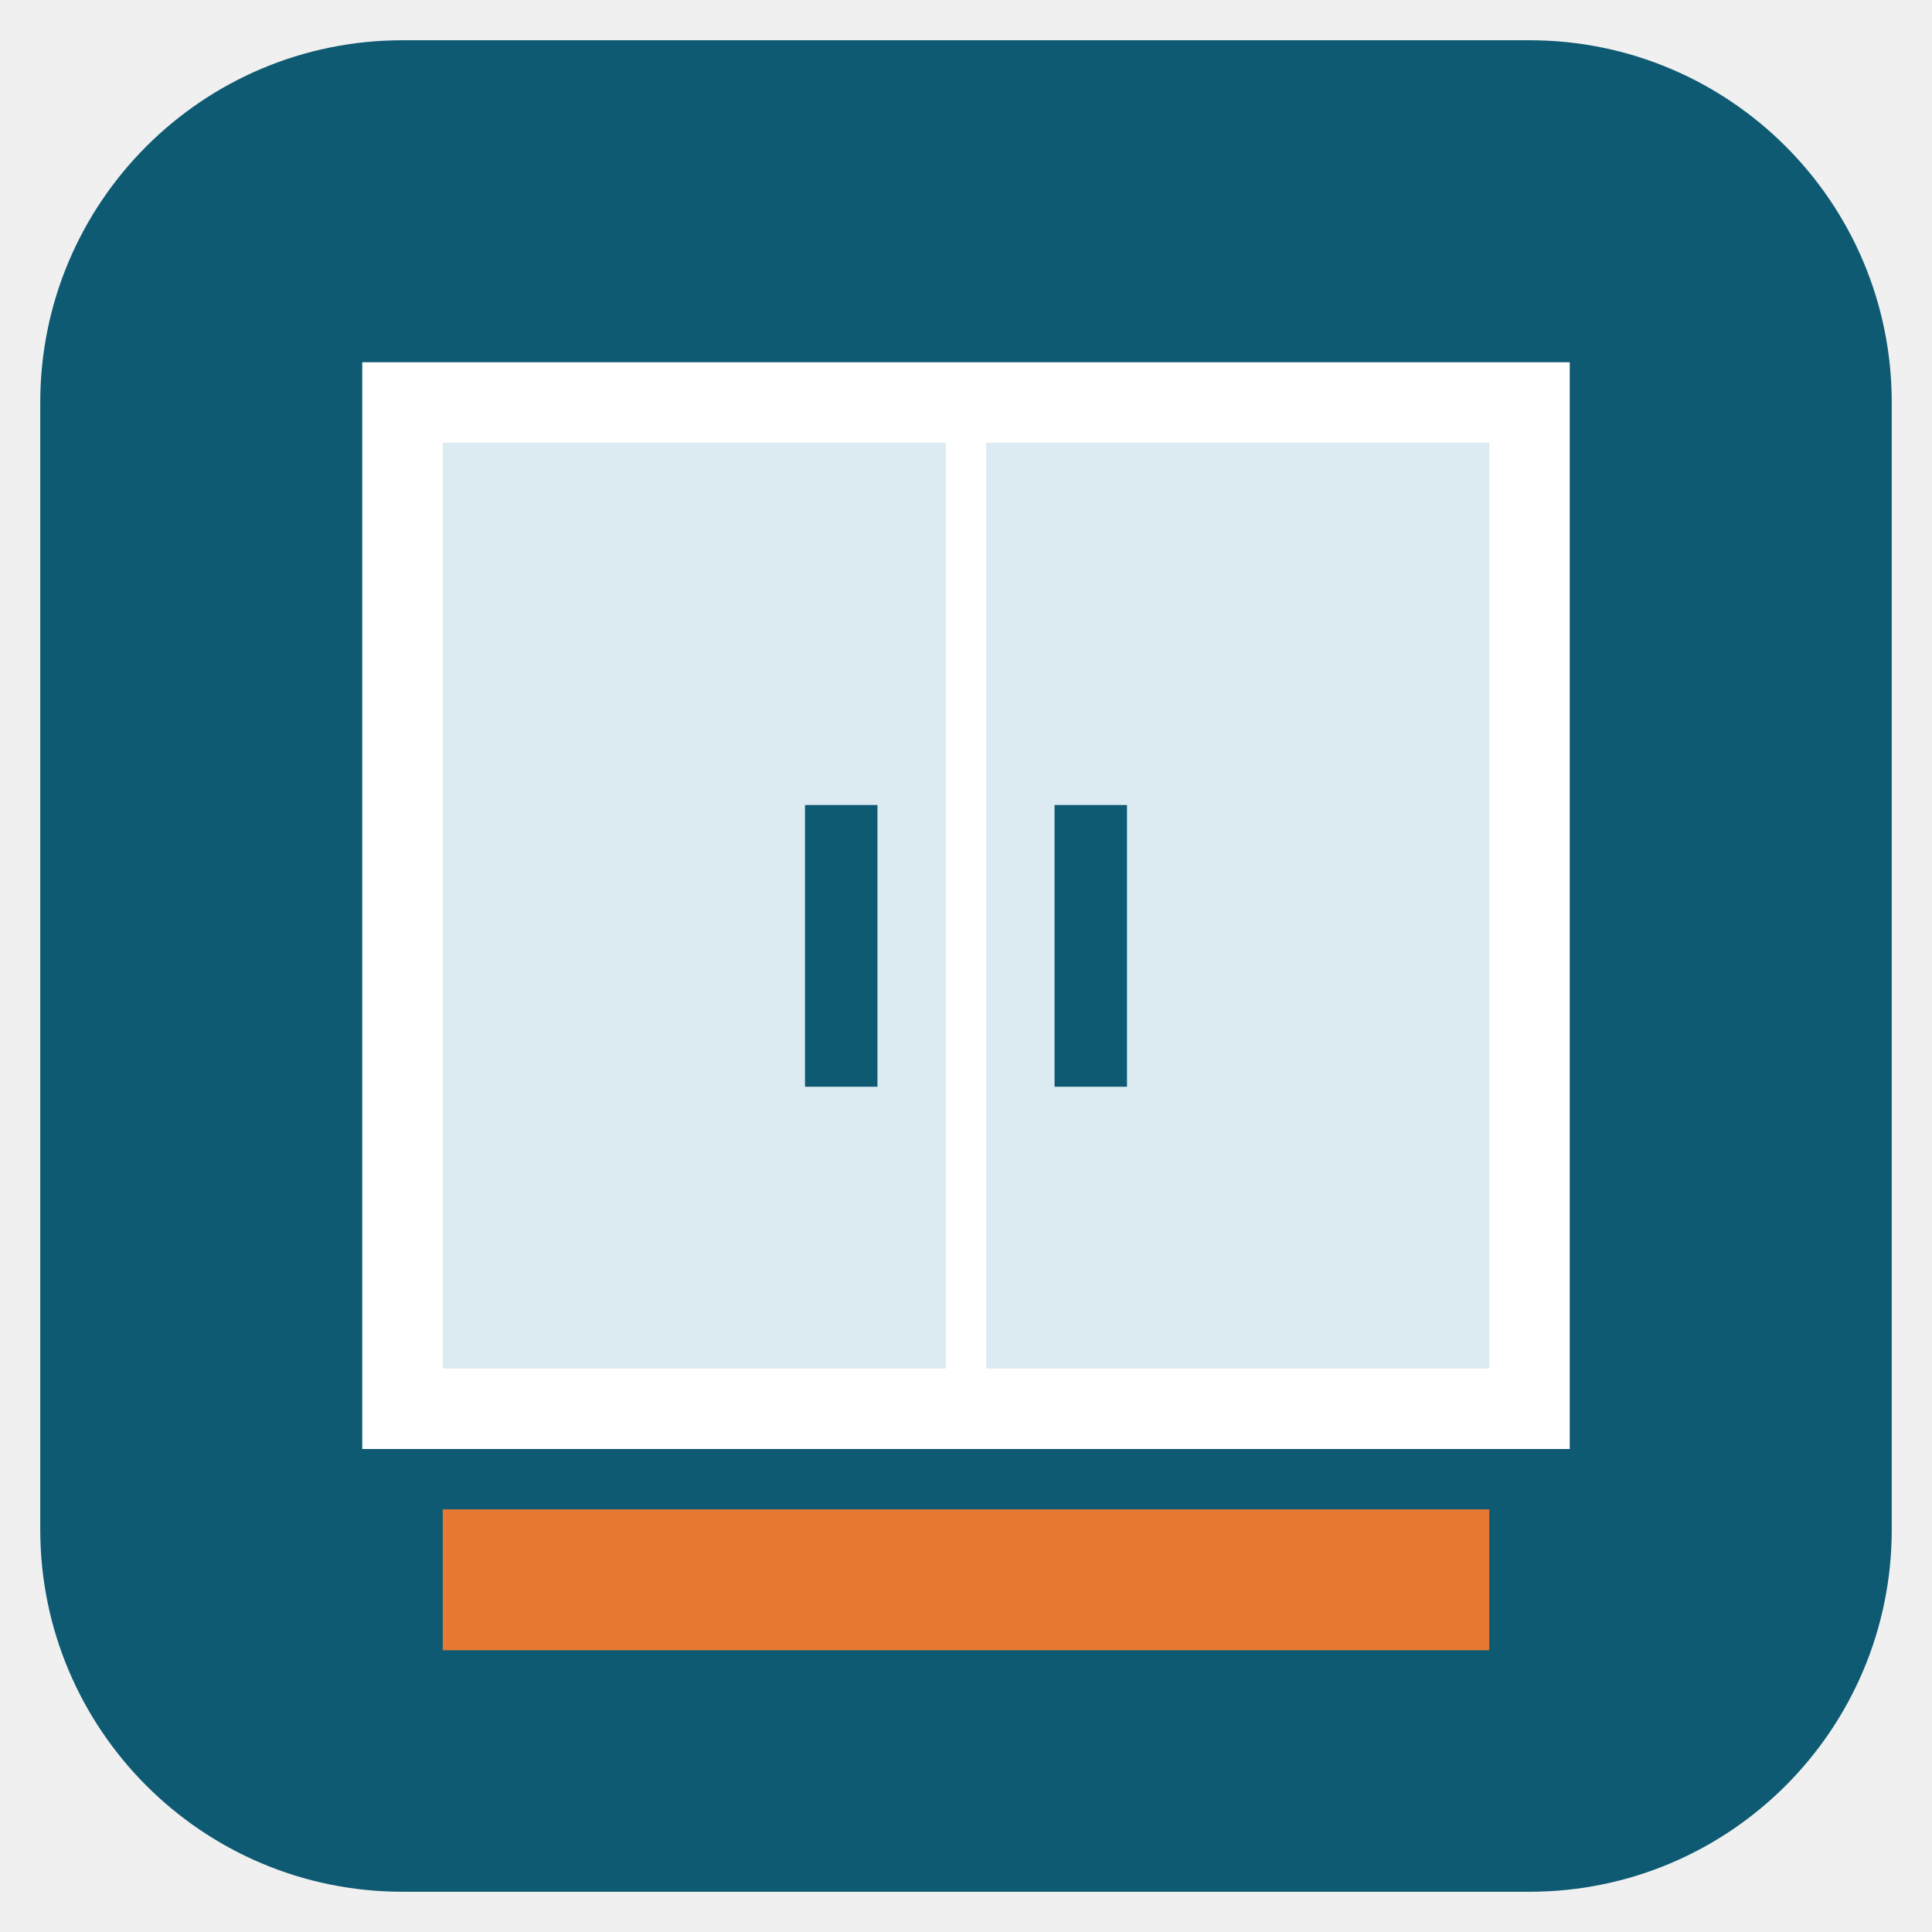
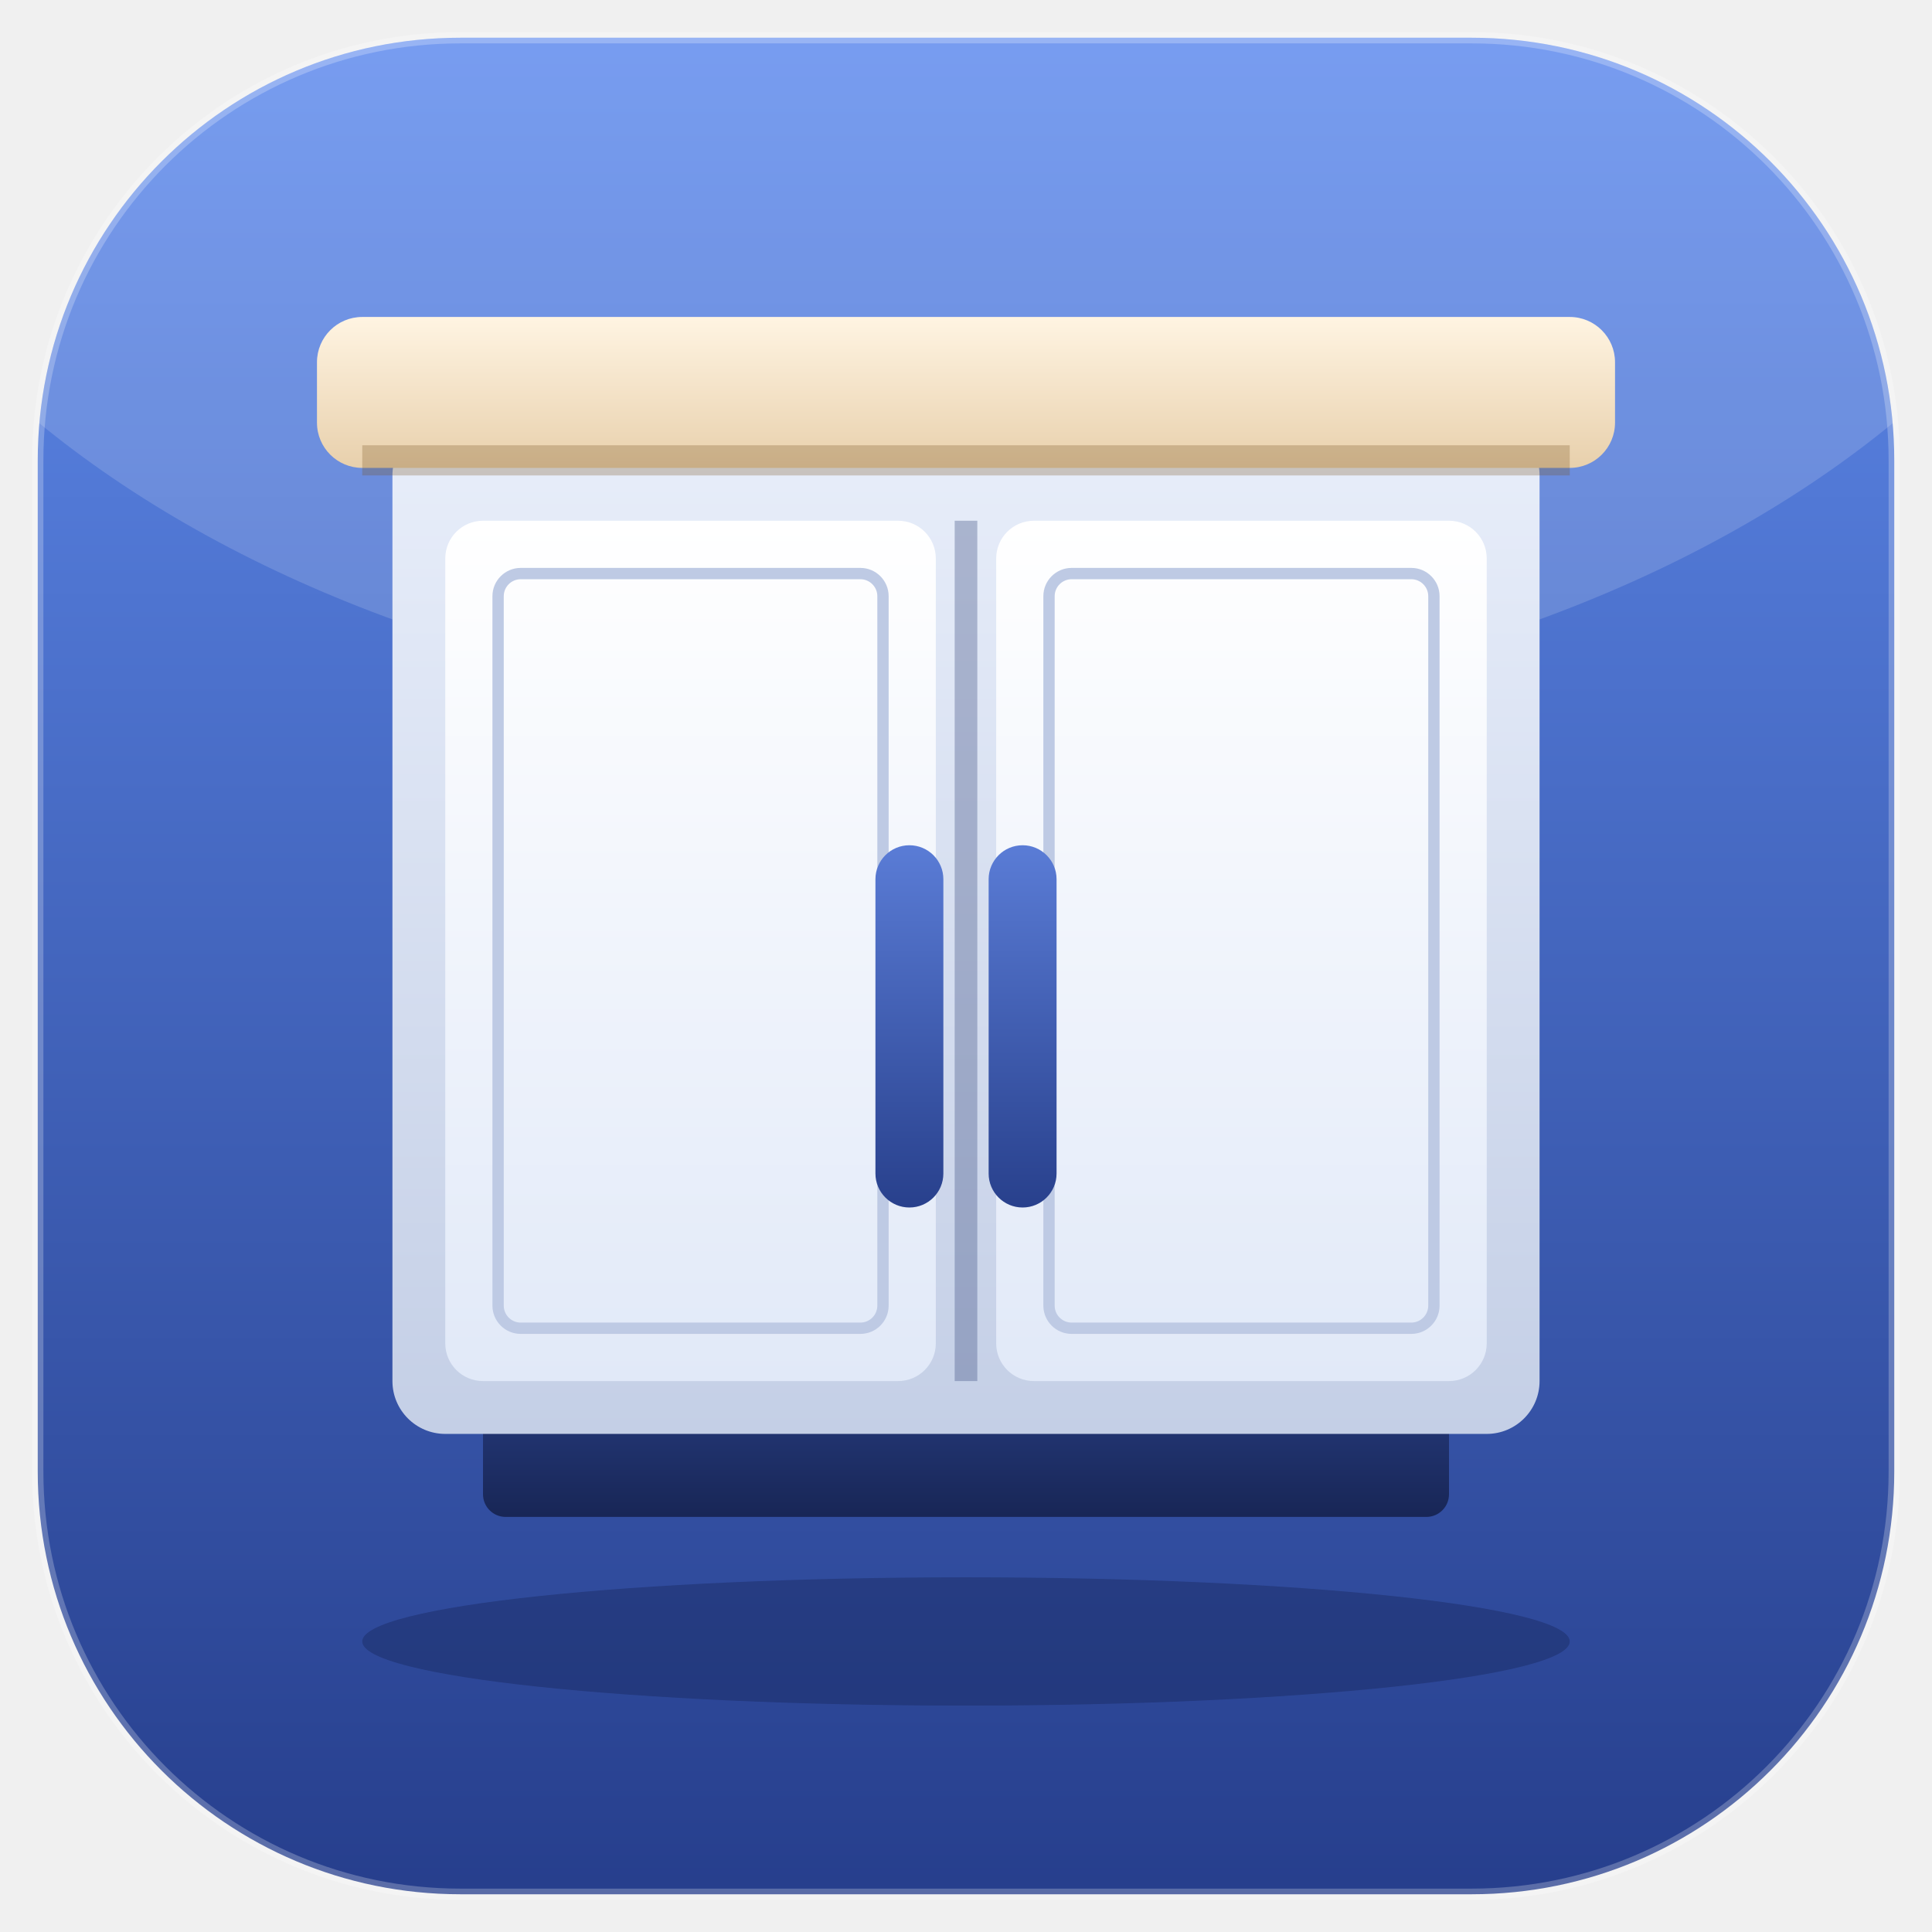
- <svg xmlns="http://www.w3.org/2000/svg" viewBox="0 0 48 48">
-   <rect x="1" y="1" width="46" height="46" rx="9" fill="#0e5a73" />
-   <rect x="9" y="9" width="30" height="27" fill="#fff" />
-   <rect x="11" y="11" width="12.5" height="23" fill="#dcebf1" />
-   <rect x="24.5" y="11" width="12.5" height="23" fill="#dcebf1" />
-   <rect x="20" y="20" width="1.8" height="7" fill="#0e5a73" />
-   <rect x="26.2" y="20" width="1.8" height="7" fill="#0e5a73" />
-   <rect x="11" y="37.5" width="26" height="3.5" fill="#e67832" />
+ <svg xmlns="http://www.w3.org/2000/svg" viewBox="0 0 512 512">
+   <defs>
+     <linearGradient id="tile" x1="0" y1="0" x2="0" y2="1">
+       <stop offset="0" stop-color="#608cee" />
+       <stop offset="1" stop-color="#263e8c" />
+     </linearGradient>
+     <linearGradient id="body" x1="0" y1="0" x2="0" y2="1">
+       <stop offset="0" stop-color="#e8eefa" />
+       <stop offset="1" stop-color="#c4cfe6" />
+     </linearGradient>
+     <linearGradient id="top" x1="0" y1="0" x2="0" y2="1">
+       <stop offset="0" stop-color="#fff4e2" />
+       <stop offset="1" stop-color="#e8d0ac" />
+     </linearGradient>
+     <linearGradient id="door" x1="0" y1="0" x2="0" y2="1">
+       <stop offset="0" stop-color="#ffffff" />
+       <stop offset="1" stop-color="#e1e9f8" />
+     </linearGradient>
+     <linearGradient id="pull" x1="0" y1="0" x2="0" y2="1">
+       <stop offset="0" stop-color="#5a7cd6" />
+       <stop offset="1" stop-color="#28408c" />
+     </linearGradient>
+     <linearGradient id="plinth" x1="0" y1="0" x2="0" y2="1">
+       <stop offset="0" stop-color="#243878" />
+       <stop offset="1" stop-color="#182656" />
+     </linearGradient>
+     <clipPath id="clip">
+       <rect x="10" y="10" width="492" height="492" rx="112" />
+     </clipPath>
+   </defs>
+   <rect x="10" y="10" width="492" height="492" rx="112" fill="url(#tile)" />
+   <ellipse cx="256" cy="-20" rx="316" ry="210" fill="#fff" opacity=".15" clip-path="url(#clip)" />
+   <rect x="10" y="10" width="492" height="492" rx="112" fill="none" stroke="#fff" stroke-opacity=".24" stroke-width="3" />
+   <ellipse cx="256" cy="435" rx="160" ry="17" fill="#0a143c" opacity=".28" />
+   <rect x="128" y="372" width="256" height="30" rx="6" fill="url(#plinth)" />
+   <rect x="104" y="112" width="304" height="268" rx="14" fill="url(#body)" />
+   <rect x="84" y="84" width="344" height="40" rx="12" fill="url(#top)" />
+   <rect x="96" y="118" width="320" height="8" fill="#78501e" opacity=".27" />
+   <g fill="url(#door)">
+     <rect x="118" y="138" width="130" height="228" rx="10" />
+     <rect x="264" y="138" width="130" height="228" rx="10" />
+   </g>
+   <g fill="none" stroke="#becae4" stroke-width="3">
+     <rect x="132" y="152" width="102" height="200" rx="6" />
+     <rect x="278" y="152" width="102" height="200" rx="6" />
+   </g>
+   <rect x="253" y="138" width="6" height="228" fill="#3c4e82" opacity=".35" />
+   <rect x="232" y="224" width="18" height="96" rx="9" fill="url(#pull)" />
+   <rect x="262" y="224" width="18" height="96" rx="9" fill="url(#pull)" />
</svg>
